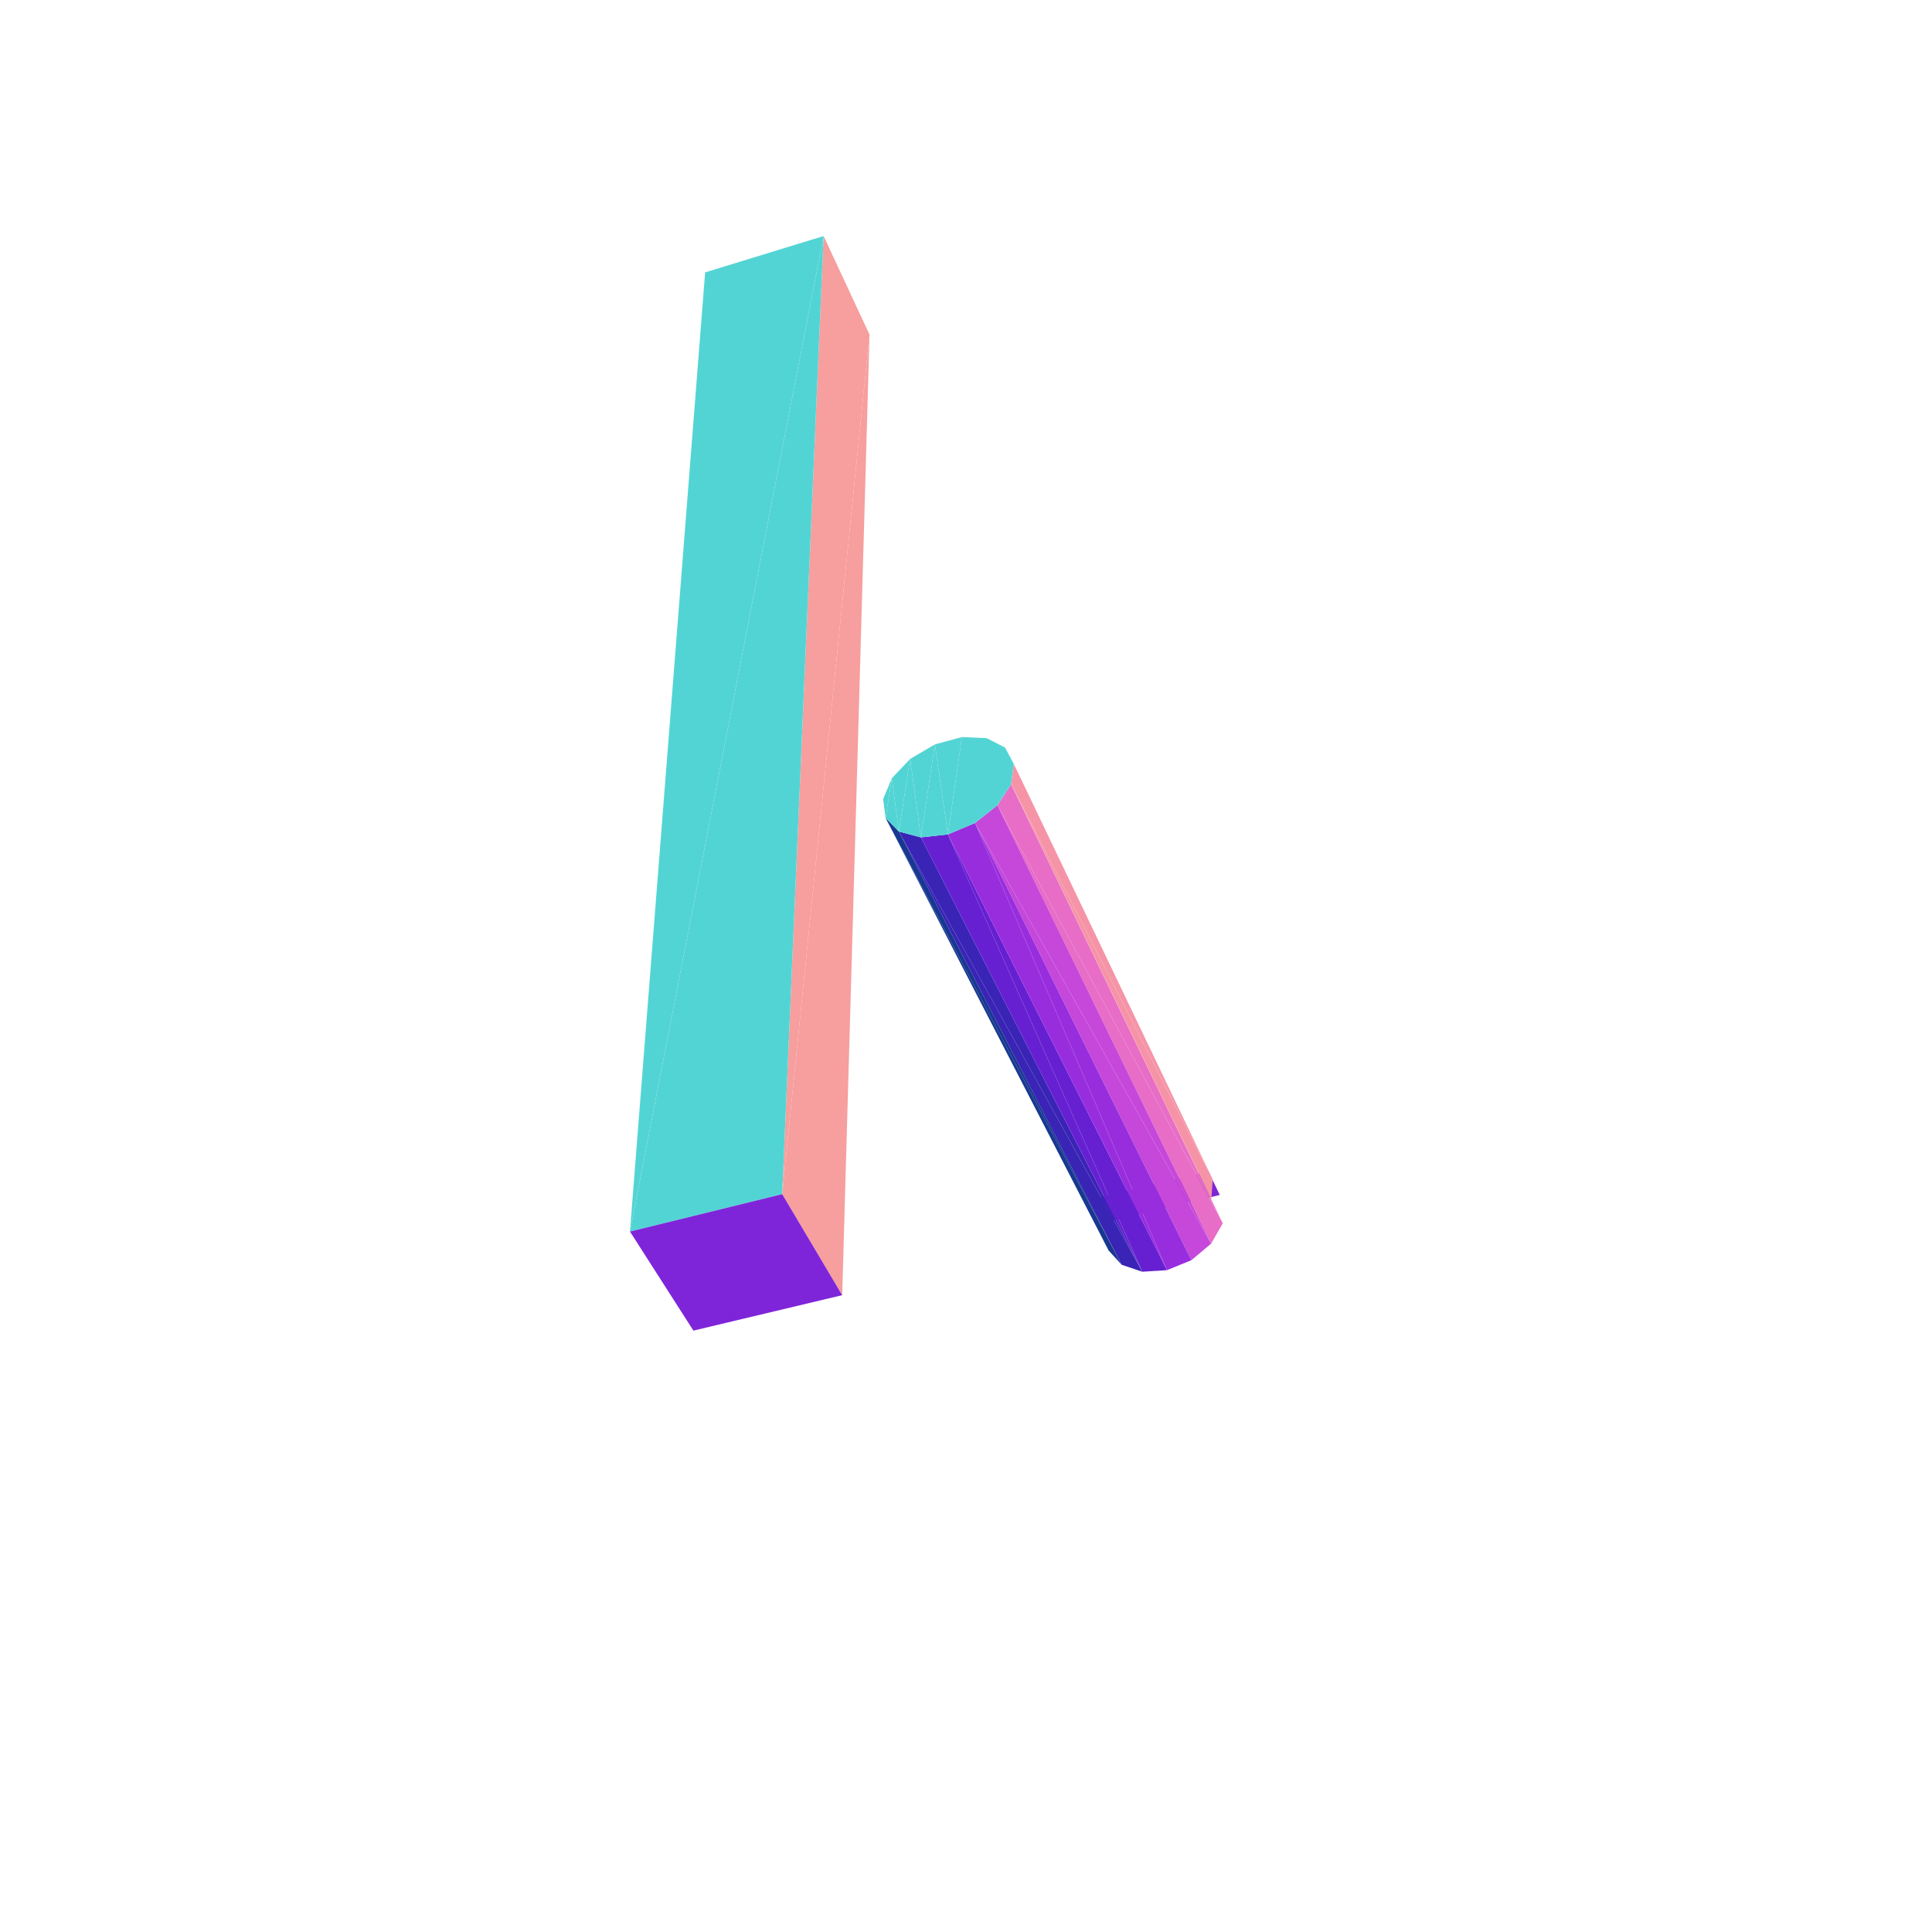
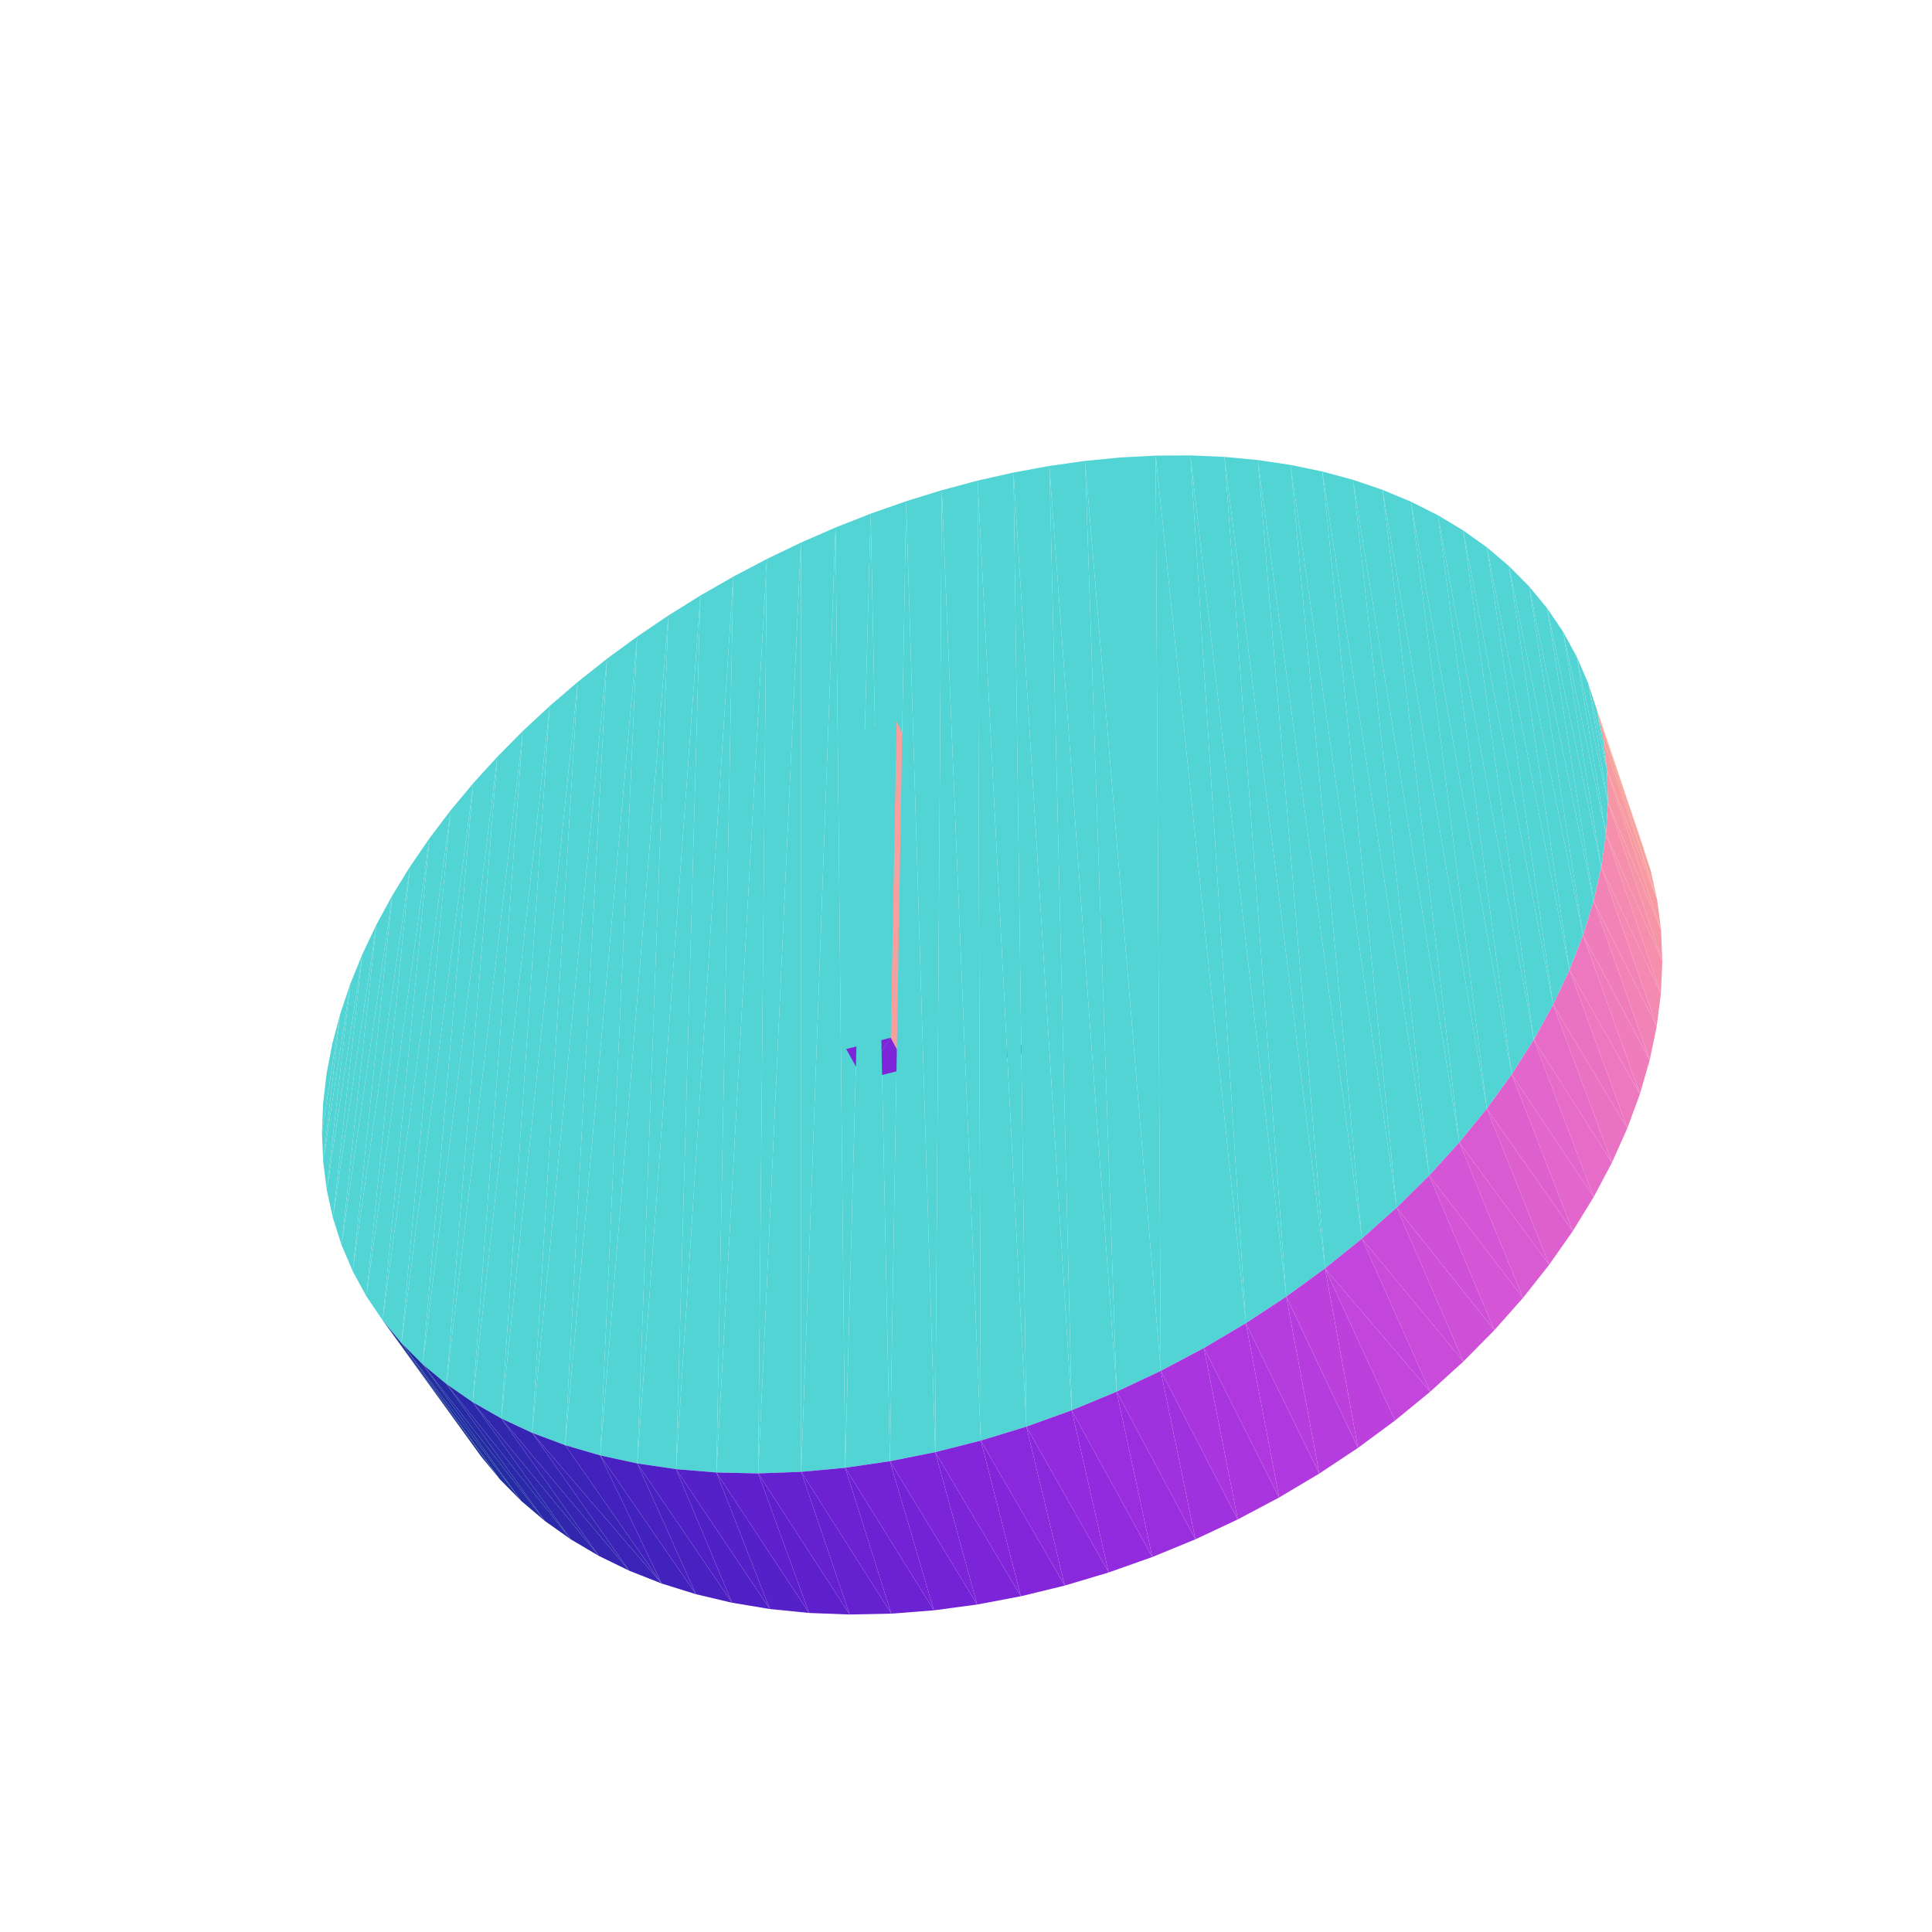
<svg xmlns="http://www.w3.org/2000/svg" viewBox="-250 -250 500 500" width="500" height="500">
-   <path d="M36.972,66.114L62.728,53.108L33.869,60.049zM62.728,53.108L36.972,66.114L65.673,59.258z" style="fill:rgb(127,37,217)" />
-   <path d="M63.479,60.371L66.431,66.632L66.439,66.517z" style="fill:rgb(246,148,167)" />
-   <path d="M40.278,77.317L-20.82,-38.32L36.912,73.629z" style="fill:rgb(23,55,145)" />
-   <path d="M45.621,79.125L-17.37,-34.8L40.278,77.317z" style="fill:rgb(57,36,182)" />
-   <path d="M63.479,60.371L11.675,-47.036L66.431,66.632z" style="fill:rgb(246,148,167)" />
-   <path d="M66.431,66.632L8.134,-41.614L63.437,71.852z" style="fill:rgb(231,109,199)" />
-   <path d="M63.858,55.25L11.69,-47.152L63.479,60.371z" style="fill:rgb(246,148,167)" />
-   <path d="M-4.678,-34.059L45.621,79.125L52.016,78.712z" style="fill:rgb(102,32,209)" />
-   <path d="M63.437,71.852L2.34,-37.012L58.331,76.136z" style="fill:rgb(197,72,218)" />
-   <path d="M2.34,-37.012L52.016,78.712L58.331,76.136z" style="fill:rgb(152,45,222)" />
-   <path d="M-20.82,-38.32L40.278,77.317L-17.37,-34.8z" style="fill:rgb(23,55,145)" />
-   <path d="M11.69,-47.152L63.858,55.25L12.361,-52.313z" style="fill:rgb(246,148,167)" />
-   <path d="M-17.37,-34.8L45.621,79.125L-11.661,-33.282z" style="fill:rgb(57,36,182)" />
-   <path d="M8.134,-41.614L66.431,66.632L11.675,-47.036z" style="fill:rgb(231,109,199)" />
-   <path d="M11.675,-47.036L63.479,60.371L11.69,-47.152z" style="fill:rgb(246,148,167)" />
-   <path d="M45.621,79.125L-4.678,-34.059L-11.661,-33.282z" style="fill:rgb(102,32,209)" />
-   <path d="M2.34,-37.012L63.437,71.852L8.134,-41.614z" style="fill:rgb(197,72,218)" />
-   <path d="M52.016,78.712L2.34,-37.012L-4.678,-34.059z" style="fill:rgb(152,45,222)" />
-   <path d="M-19.187,-48.595L-17.37,-34.8L-14.455,-53.587zM-14.455,-53.587L-11.661,-33.282L-8.058,-57.346zM-20.82,-38.32L-19.187,-48.595L-21.447,-43.202zM-8.058,-57.346L-4.678,-34.059L-1.066,-59.249z" style="fill:rgb(83,212,212)" />
-   <path d="M-47.57,59.046L-24.968,-163.401L-36.848,-188.916z" style="fill:rgb(247,158,158)" />
-   <path d="M-86.966,68.725L-36.848,-188.916L-67.515,-179.505zM-1.066,-59.249L2.34,-37.012L5.355,-58.967zM-19.187,-48.595L-20.82,-38.32L-17.37,-34.8zM5.355,-58.967L8.134,-41.614L10.11,-56.525zM-14.455,-53.587L-17.37,-34.8L-11.661,-33.282zM10.11,-56.525L11.675,-47.036L12.361,-52.313zM-8.058,-57.346L-11.661,-33.282L-4.678,-34.059zM-1.066,-59.249L-4.678,-34.059L2.34,-37.012zM10.11,-56.525L8.134,-41.614L11.675,-47.036zM5.355,-58.967L2.34,-37.012L8.134,-41.614z" style="fill:rgb(83,212,212)" />
-   <path d="M-24.968,-163.401L-47.57,59.046L-32.04,85.189z" style="fill:rgb(247,158,158)" />
-   <path d="M-36.848,-188.916L-86.966,68.725L-47.57,59.046z" style="fill:rgb(83,212,212)" />
-   <path d="M-47.57,59.046L-70.547,94.362L-32.04,85.189zM-70.547,94.362L-47.57,59.046L-86.966,68.725z" style="fill:rgb(127,37,217)" />
+   <path d="M-133.385,-40.266L-146.112,97.575L-127.521,-47.309zM-138.846,-33.064L-150.972,91.697L-133.385,-40.266zM-127.521,-47.309L-140.6,103.086L-121.276,-54.172zM-143.882,-25.72L-155.175,85.489L-138.846,-33.064zM-121.276,-54.172L-134.445,108.198L-114.671,-60.841zM-148.473,-18.254L-158.719,78.982L-143.882,-25.72zM-114.671,-60.841L-127.662,112.878L-107.73,-67.297zM-152.595,-10.687L-161.604,72.211L-148.473,-18.254zM-107.73,-67.297L-120.267,117.093L-100.473,-73.526zM-156.229,-3.041L-163.834,65.209L-152.595,-10.687zM-100.473,-73.526L-112.283,120.815L-92.924,-79.513zM-159.355,4.662L-165.417,58.009L-156.229,-3.041zM-92.924,-79.513L-103.735,124.013L-85.104,-85.243zM-163.999,20.139L-166.379,35.541L-161.951,12.397zM-161.951,12.397L-166.361,50.644L-159.355,4.662zM-85.104,-85.243L-94.655,126.661L-77.036,-90.702zM-77.036,-90.702L-85.077,128.735L-68.742,-95.877zM-166.379,35.541L-163.999,20.139L-165.481,27.863zM-68.742,-95.877L-75.041,130.214L-60.244,-100.756zM-60.244,-100.756L-64.592,131.078L-51.566,-105.325zM-161.951,12.397L-166.379,35.541L-166.678,43.144z" style="fill:rgb(83,212,212)" />
+   <path d="M6.104,24.867L7.233,24.612L6.09,22.414zM7.233,24.612L6.104,24.867L7.25,27.065z" style="fill:rgb(247,158,158)" />
+   <path d="M7.233,24.612L16.748,19.733L6.09,22.414zM16.748,19.733L7.233,24.612L17.872,21.944z" style="fill:rgb(127,37,217)" />
+   <path d="M-51.566,-105.325L-53.779,131.313L-42.729,-109.574zM-42.729,-109.574L-42.652,130.909L-33.758,-113.491zM-161.951,12.397L-166.678,43.144L-166.361,50.644zM-33.758,-113.491L-31.268,129.858L-24.674,-117.064zM-24.674,-117.064L-19.686,128.158L-15.503,-120.283zM-159.355,4.662L-166.361,50.644L-165.417,58.009zM-15.503,-120.283L-7.967,125.812L-6.267,-123.138zM-156.229,-3.041L-165.417,58.009L-163.834,65.209zM-6.267,-123.138L3.824,122.825L3.008,-125.618zM-152.595,-10.687L-163.834,65.209L-161.604,72.211zM3.008,-125.618L15.623,119.211L12.298,-127.715zM12.298,-127.715L27.362,114.985L21.578,-129.418zM-148.473,-18.254L-161.604,72.211L-158.719,78.982zM21.578,-129.418L38.977,110.167L30.822,-130.72zM-143.882,-25.72L-158.719,78.982L-155.175,85.489zM30.822,-130.72L50.4,104.785L40.003,-131.613zM40.003,-131.613L50.4,104.785L49.094,-132.087zM-138.846,-33.064L-155.175,85.489L-150.972,91.697zM49.094,-132.087L72.415,92.446L58.068,-132.138zM-133.385,-40.266L-150.972,91.697L-146.112,97.575zM58.068,-132.138L82.883,85.56L66.897,-131.757z" style="fill:rgb(83,212,212)" />
+   <path d="M-19.505,18.568L-14.004,-55.369L-17.998,-63.334z" style="fill:rgb(247,158,158)" />
+   <path d="M66.897,-131.757L92.915,78.251L75.551,-130.939zM-28.617,-60.422L-19.505,18.568L-17.998,-63.334zM-127.521,-47.309L-146.112,97.575L-140.6,103.086zM75.551,-130.939L102.455,70.56L84.001,-129.681zM84.001,-129.681L111.456,62.534L92.216,-127.976zM-121.276,-54.172L-140.6,103.086L-134.445,108.198z" style="fill:rgb(83,212,212)" />
+   <path d="M161.016,-73.167L177.192,-24.725L174.876,-31.972z" style="fill:rgb(246,166,149)" />
+   <path d="M92.216,-127.976L119.871,54.219L100.167,-125.824zM-114.671,-60.841L-134.445,108.198L-127.662,112.878zM100.167,-125.824L127.66,45.665L107.822,-123.222z" style="fill:rgb(83,212,212)" />
+   <path d="M-120.609,132.864L-150.972,91.697L-125.482,126.938z" style="fill:rgb(28,51,152)" />
+   <path d="M107.822,-123.222L134.79,36.92L115.148,-120.169zM-107.73,-67.297L-127.662,112.878L-120.267,117.093z" style="fill:rgb(83,212,212)" />
+   <path d="M163.311,-65.968L178.866,-17.165L177.192,-24.725z" style="fill:rgb(247,161,155)" />
+   <path d="M115.148,-120.169L141.229,28.033L122.115,-116.667zM-100.473,-73.526L-120.267,117.093L-112.283,120.815zM122.115,-116.667L146.954,19.055L128.689,-112.718z" style="fill:rgb(83,212,212)" />
+   <path d="M-115.112,138.435L-146.112,97.575L-120.609,132.864z" style="fill:rgb(32,47,158)" />
+   <path d="M128.689,-112.718L151.947,10.033L134.837,-108.326zM-92.924,-79.513L-112.283,120.815L-103.735,124.013z" style="fill:rgb(83,212,212)" />
+   <path d="M177.192,-24.725L161.016,-73.167L163.311,-65.968z" style="fill:rgb(246,166,149)" />
+   <path d="M-14.004,-55.369L-19.505,18.568L-15.168,26.555z" style="fill:rgb(247,158,158)" />
+   <path d="M134.837,-108.326L156.193,1.014L140.529,-103.498z" style="fill:rgb(83,212,212)" />
+   <path d="M178.866,-17.165L165.884,-50.605L179.878,-9.317z" style="fill:rgb(247,155,161)" />
+   <path d="M-150.972,91.697L-120.609,132.864L-146.112,97.575z" style="fill:rgb(28,51,152)" />
+   <path d="M-109.002,143.615L-140.6,103.086L-115.112,138.435z" style="fill:rgb(37,44,163)" />
+   <path d="M-85.104,-85.243L-103.735,124.013L-94.655,126.661zM140.529,-103.498L159.685,-7.955L145.73,-98.241zM-19.505,18.568L-28.617,-60.422L-31.007,21.49zM145.73,-98.241L162.42,-16.83L150.411,-92.566z" style="fill:rgb(83,212,212)" />
+   <path d="M178.866,-17.165L163.311,-65.968L164.941,-58.439z" style="fill:rgb(247,161,155)" />
+   <path d="M-77.036,-90.702L-94.655,126.661L-85.077,128.735zM150.411,-92.566L164.399,-25.571L154.538,-86.485z" style="fill:rgb(83,212,212)" />
+   <path d="M179.878,-9.317L166.119,-42.494L180.207,-1.211z" style="fill:rgb(246,149,166)" />
+   <path d="M-102.292,148.374L-134.445,108.198L-109.002,143.615z" style="fill:rgb(42,41,169)" />
+   <path d="M-146.112,97.575L-115.112,138.435L-140.6,103.086z" style="fill:rgb(32,47,158)" />
+   <path d="M-68.742,-95.877L-85.077,128.735L-75.041,130.214zM154.538,-86.485L165.628,-34.138L158.083,-80.013z" style="fill:rgb(83,212,212)" />
+   <path d="M165.884,-50.605L178.866,-17.165L164.941,-58.439z" style="fill:rgb(247,155,161)" />
+   <path d="M158.083,-80.013L166.119,-42.494L161.016,-73.167zM-60.244,-100.756L-75.041,130.214L-64.592,131.078z" style="fill:rgb(83,212,212)" />
+   <path d="M180.207,-1.211L165.628,-34.138L179.837,7.121z" style="fill:rgb(245,143,172)" />
+   <path d="M161.016,-73.167L165.884,-50.605L163.311,-65.968z" style="fill:rgb(83,212,212)" />
+   <path d="M-95.002,152.679L-127.662,112.878L-102.292,148.374z" style="fill:rgb(48,39,174)" />
+   <path d="M-140.6,103.086L-109.002,143.615L-134.445,108.198z" style="fill:rgb(37,44,163)" />
+   <path d="M-51.566,-105.325L-64.592,131.078L-53.779,131.313z" style="fill:rgb(83,212,212)" />
+   <path d="M166.119,-42.494L179.878,-9.317L165.884,-50.605z" style="fill:rgb(246,149,166)" />
+   <path d="M163.311,-65.968L165.884,-50.605L164.941,-58.439zM-42.729,-109.574L-53.779,131.313L-42.652,130.909z" style="fill:rgb(83,212,212)" />
+   <path d="M179.837,7.121L164.399,-25.571L178.754,15.645z" style="fill:rgb(244,137,177)" />
+   <path d="M161.016,-73.167L166.119,-42.494L165.884,-50.605z" style="fill:rgb(83,212,212)" />
+   <path d="M-87.154,156.501L-120.267,117.093L-95.002,152.679z" style="fill:rgb(54,37,179)" />
+   <path d="M-19.505,18.568L-26.592,29.432L-15.168,26.555z" style="fill:rgb(127,37,217)" />
+   <path d="M-134.445,108.198L-102.292,148.374L-127.662,112.878z" style="fill:rgb(42,41,169)" />
+   <path d="M-33.758,-113.491L-42.652,130.909L-31.268,129.858z" style="fill:rgb(83,212,212)" />
+   <path d="M-26.592,29.432L-19.505,18.568L-31.007,21.49z" style="fill:rgb(127,37,217)" />
+   <path d="M158.083,-80.013L165.628,-34.138L166.119,-42.494z" style="fill:rgb(83,212,212)" />
+   <path d="M165.628,-34.138L180.207,-1.211L166.119,-42.494z" style="fill:rgb(245,143,172)" />
+   <path d="M-24.674,-117.064L-31.268,129.858L-19.686,128.158zM154.538,-86.485L164.399,-25.571L165.628,-34.138z" style="fill:rgb(83,212,212)" />
+   <path d="M178.754,15.645L162.42,-16.83L176.949,24.324z" style="fill:rgb(242,131,182)" />
+   <path d="M-78.774,159.81L-112.283,120.815L-87.154,156.501z" style="fill:rgb(60,35,184)" />
+   <path d="M150.411,-92.566L162.42,-16.83L164.399,-25.571zM-15.503,-120.283L-19.686,128.158L-7.967,125.812z" style="fill:rgb(83,212,212)" />
+   <path d="M-127.662,112.878L-95.002,152.679L-120.267,117.093z" style="fill:rgb(48,39,174)" />
+   <path d="M145.73,-98.241L159.685,-7.955L162.42,-16.83z" style="fill:rgb(83,212,212)" />
+   <path d="M164.399,-25.571L179.837,7.121L165.628,-34.138z" style="fill:rgb(244,137,177)" />
+   <path d="M-6.267,-123.138L-7.967,125.812L3.824,122.825zM140.529,-103.498L156.193,1.014L159.685,-7.955zM3.008,-125.618L3.824,122.825L15.623,119.211z" style="fill:rgb(83,212,212)" />
+   <path d="M176.949,24.324L159.685,-7.955L174.415,33.119z" style="fill:rgb(240,125,187)" />
+   <path d="M134.837,-108.326L151.947,10.033L156.193,1.014zM12.298,-127.715L15.623,119.211L27.362,114.985zM128.689,-112.718L146.954,19.055L151.947,10.033z" style="fill:rgb(83,212,212)" />
+   <path d="M-120.267,117.093L-87.154,156.501L-112.283,120.815z" style="fill:rgb(54,37,179)" />
+   <path d="M-94.655,126.661L-78.774,159.81L-69.892,162.581z" style="fill:rgb(66,34,189)" />
+   <path d="M21.578,-129.418L27.362,114.985L38.977,110.167zM122.115,-116.667L141.229,28.033L146.954,19.055z" style="fill:rgb(83,212,212)" />
+   <path d="M162.42,-16.83L178.754,15.645L164.399,-25.571z" style="fill:rgb(242,131,182)" />
+   <path d="M30.822,-130.72L38.977,110.167L50.4,104.785zM115.148,-120.169L134.79,36.92L141.229,28.033z" style="fill:rgb(83,212,212)" />
+   <path d="M174.415,33.119L156.193,1.014L171.151,41.988z" style="fill:rgb(237,120,191)" />
+   <path d="M107.822,-123.222L127.66,45.665L134.79,36.92zM100.167,-125.824L119.871,54.219L127.66,45.665zM49.094,-132.087L61.567,98.866L72.415,92.446zM49.094,-132.087L50.4,104.785L61.567,98.866zM92.216,-127.976L111.456,62.534L119.871,54.219zM58.068,-132.138L72.415,92.446L82.883,85.56zM84.001,-129.681L102.455,70.56L111.456,62.534zM66.897,-131.757L82.883,85.56L92.915,78.251zM75.551,-130.939L92.915,78.251L102.455,70.56z" style="fill:rgb(83,212,212)" />
+   <path d="M-85.077,128.735L-69.892,162.581L-60.543,164.789z" style="fill:rgb(73,33,193)" />
+   <path d="M-112.283,120.815L-78.774,159.81L-103.735,124.013z" style="fill:rgb(60,35,184)" />
+   <path d="M159.685,-7.955L176.949,24.324L162.42,-16.83z" style="fill:rgb(240,125,187)" />
+   <path d="M171.151,41.988L151.947,10.033L167.161,50.889z" style="fill:rgb(234,114,195)" />
+   <path d="M-78.774,159.81L-94.655,126.661L-103.735,124.013z" style="fill:rgb(66,34,189)" />
+   <path d="M-75.041,130.214L-60.543,164.789L-50.768,166.413z" style="fill:rgb(79,32,198)" />
+   <path d="M156.193,1.014L174.415,33.119L159.685,-7.955z" style="fill:rgb(237,120,191)" />
+   <path d="M167.161,50.889L146.954,19.055L162.45,59.776z" style="fill:rgb(230,108,199)" />
+   <path d="M-64.592,131.078L-50.768,166.413L-40.608,167.434z" style="fill:rgb(86,32,201)" />
+   <path d="M-69.892,162.581L-85.077,128.735L-94.655,126.661z" style="fill:rgb(73,33,193)" />
+   <path d="M162.45,59.776L141.229,28.033L157.033,68.602z" style="fill:rgb(226,102,203)" />
+   <path d="M151.947,10.033L171.151,41.988L156.193,1.014z" style="fill:rgb(234,114,195)" />
+   <path d="M-53.779,131.313L-40.608,167.434L-30.11,167.837z" style="fill:rgb(94,32,205)" />
+   <path d="M-60.543,164.789L-75.041,130.214L-85.077,128.735z" style="fill:rgb(79,32,198)" />
+   <path d="M157.033,68.602L134.79,36.92L150.927,77.321z" style="fill:rgb(222,96,207)" />
+   <path d="M146.954,19.055L167.161,50.889L151.947,10.033z" style="fill:rgb(230,108,199)" />
+   <path d="M-42.652,130.909L-30.11,167.837L-19.326,167.612z" style="fill:rgb(101,32,208)" />
+   <path d="M-50.768,166.413L-64.592,131.078L-75.041,130.214z" style="fill:rgb(86,32,201)" />
+   <path d="M150.927,77.321L127.66,45.665L144.154,85.885z" style="fill:rgb(217,91,210)" />
+   <path d="M-31.268,129.858L-19.326,167.612L-8.309,166.751z" style="fill:rgb(108,33,211)" />
+   <path d="M141.229,28.033L162.45,59.776L146.954,19.055z" style="fill:rgb(226,102,203)" />
+   <path d="M144.154,85.885L119.871,54.219L136.743,94.245z" style="fill:rgb(212,85,213)" />
+   <path d="M-40.608,167.434L-53.779,131.313L-64.592,131.078z" style="fill:rgb(94,32,205)" />
+   <path d="M-19.686,128.158L-8.309,166.751L2.883,165.251z" style="fill:rgb(116,34,214)" />
+   <path d="M136.743,94.245L111.456,62.534L128.726,102.353z" style="fill:rgb(206,80,215)" />
+   <path d="M134.79,36.92L157.033,68.602L141.229,28.033z" style="fill:rgb(222,96,207)" />
+   <path d="M-7.967,125.812L2.883,165.251L14.193,163.113z" style="fill:rgb(123,36,216)" />
+   <path d="M-30.11,167.837L-42.652,130.909L-53.779,131.313z" style="fill:rgb(101,32,208)" />
+   <path d="M128.726,102.353L102.455,70.56L120.141,110.164z" style="fill:rgb(200,75,217)" />
+   <path d="M3.824,122.825L14.193,163.113L25.56,160.344z" style="fill:rgb(131,38,218)" />
+   <path d="M127.66,45.665L150.927,77.321L134.79,36.92z" style="fill:rgb(217,91,210)" />
+   <path d="M120.141,110.164L92.915,78.251L111.031,117.631z" style="fill:rgb(194,70,219)" />
+   <path d="M15.623,119.211L25.56,160.344L36.919,156.953z" style="fill:rgb(138,40,220)" />
+   <path d="M92.915,78.251L101.442,124.711L111.031,117.631z" style="fill:rgb(188,65,220)" />
+   <path d="M-19.326,167.612L-31.268,129.858L-42.652,130.909z" style="fill:rgb(108,33,211)" />
+   <path d="M27.362,114.985L36.919,156.953L48.21,152.956z" style="fill:rgb(146,43,221)" />
+   <path d="M82.883,85.56L91.426,131.362L101.442,124.711z" style="fill:rgb(181,61,221)" />
+   <path d="M119.871,54.219L144.154,85.885L127.66,45.665z" style="fill:rgb(212,85,213)" />
+   <path d="M38.977,110.167L48.21,152.956L59.367,148.373z" style="fill:rgb(153,46,222)" />
+   <path d="M72.415,92.446L81.036,137.546L91.426,131.362z" style="fill:rgb(175,57,222)" />
+   <path d="M50.4,104.785L59.367,148.373L70.33,143.227z" style="fill:rgb(160,49,222)" />
+   <path d="M61.567,98.866L70.33,143.227L81.036,137.546z" style="fill:rgb(168,53,222)" />
+   <path d="M-8.309,166.751L-19.686,128.158L-31.268,129.858z" style="fill:rgb(116,34,214)" />
+   <path d="M111.456,62.534L136.743,94.245L119.871,54.219z" style="fill:rgb(206,80,215)" />
+   <path d="M2.883,165.251L-7.967,125.812L-19.686,128.158z" style="fill:rgb(123,36,216)" />
+   <path d="M102.455,70.56L128.726,102.353L111.456,62.534z" style="fill:rgb(200,75,217)" />
+   <path d="M14.193,163.113L3.824,122.825L-7.967,125.812z" style="fill:rgb(131,38,218)" />
+   <path d="M92.915,78.251L120.141,110.164L102.455,70.56z" style="fill:rgb(194,70,219)" />
+   <path d="M25.56,160.344L15.623,119.211L3.824,122.825z" style="fill:rgb(138,40,220)" />
+   <path d="M101.442,124.711L92.915,78.251L82.883,85.56z" style="fill:rgb(188,65,220)" />
+   <path d="M36.919,156.953L27.362,114.985L15.623,119.211z" style="fill:rgb(146,43,221)" />
+   <path d="M91.426,131.362L82.883,85.56L72.415,92.446z" style="fill:rgb(181,61,221)" />
+   <path d="M48.21,152.956L38.977,110.167L27.362,114.985z" style="fill:rgb(153,46,222)" />
+   <path d="M81.036,137.546L72.415,92.446L61.567,98.866z" style="fill:rgb(175,57,222)" />
+   <path d="M59.367,148.373L50.4,104.785L38.977,110.167z" style="fill:rgb(160,49,222)" />
+   <path d="M70.33,143.227L61.567,98.866L50.4,104.785z" style="fill:rgb(168,53,222)" />
</svg>
